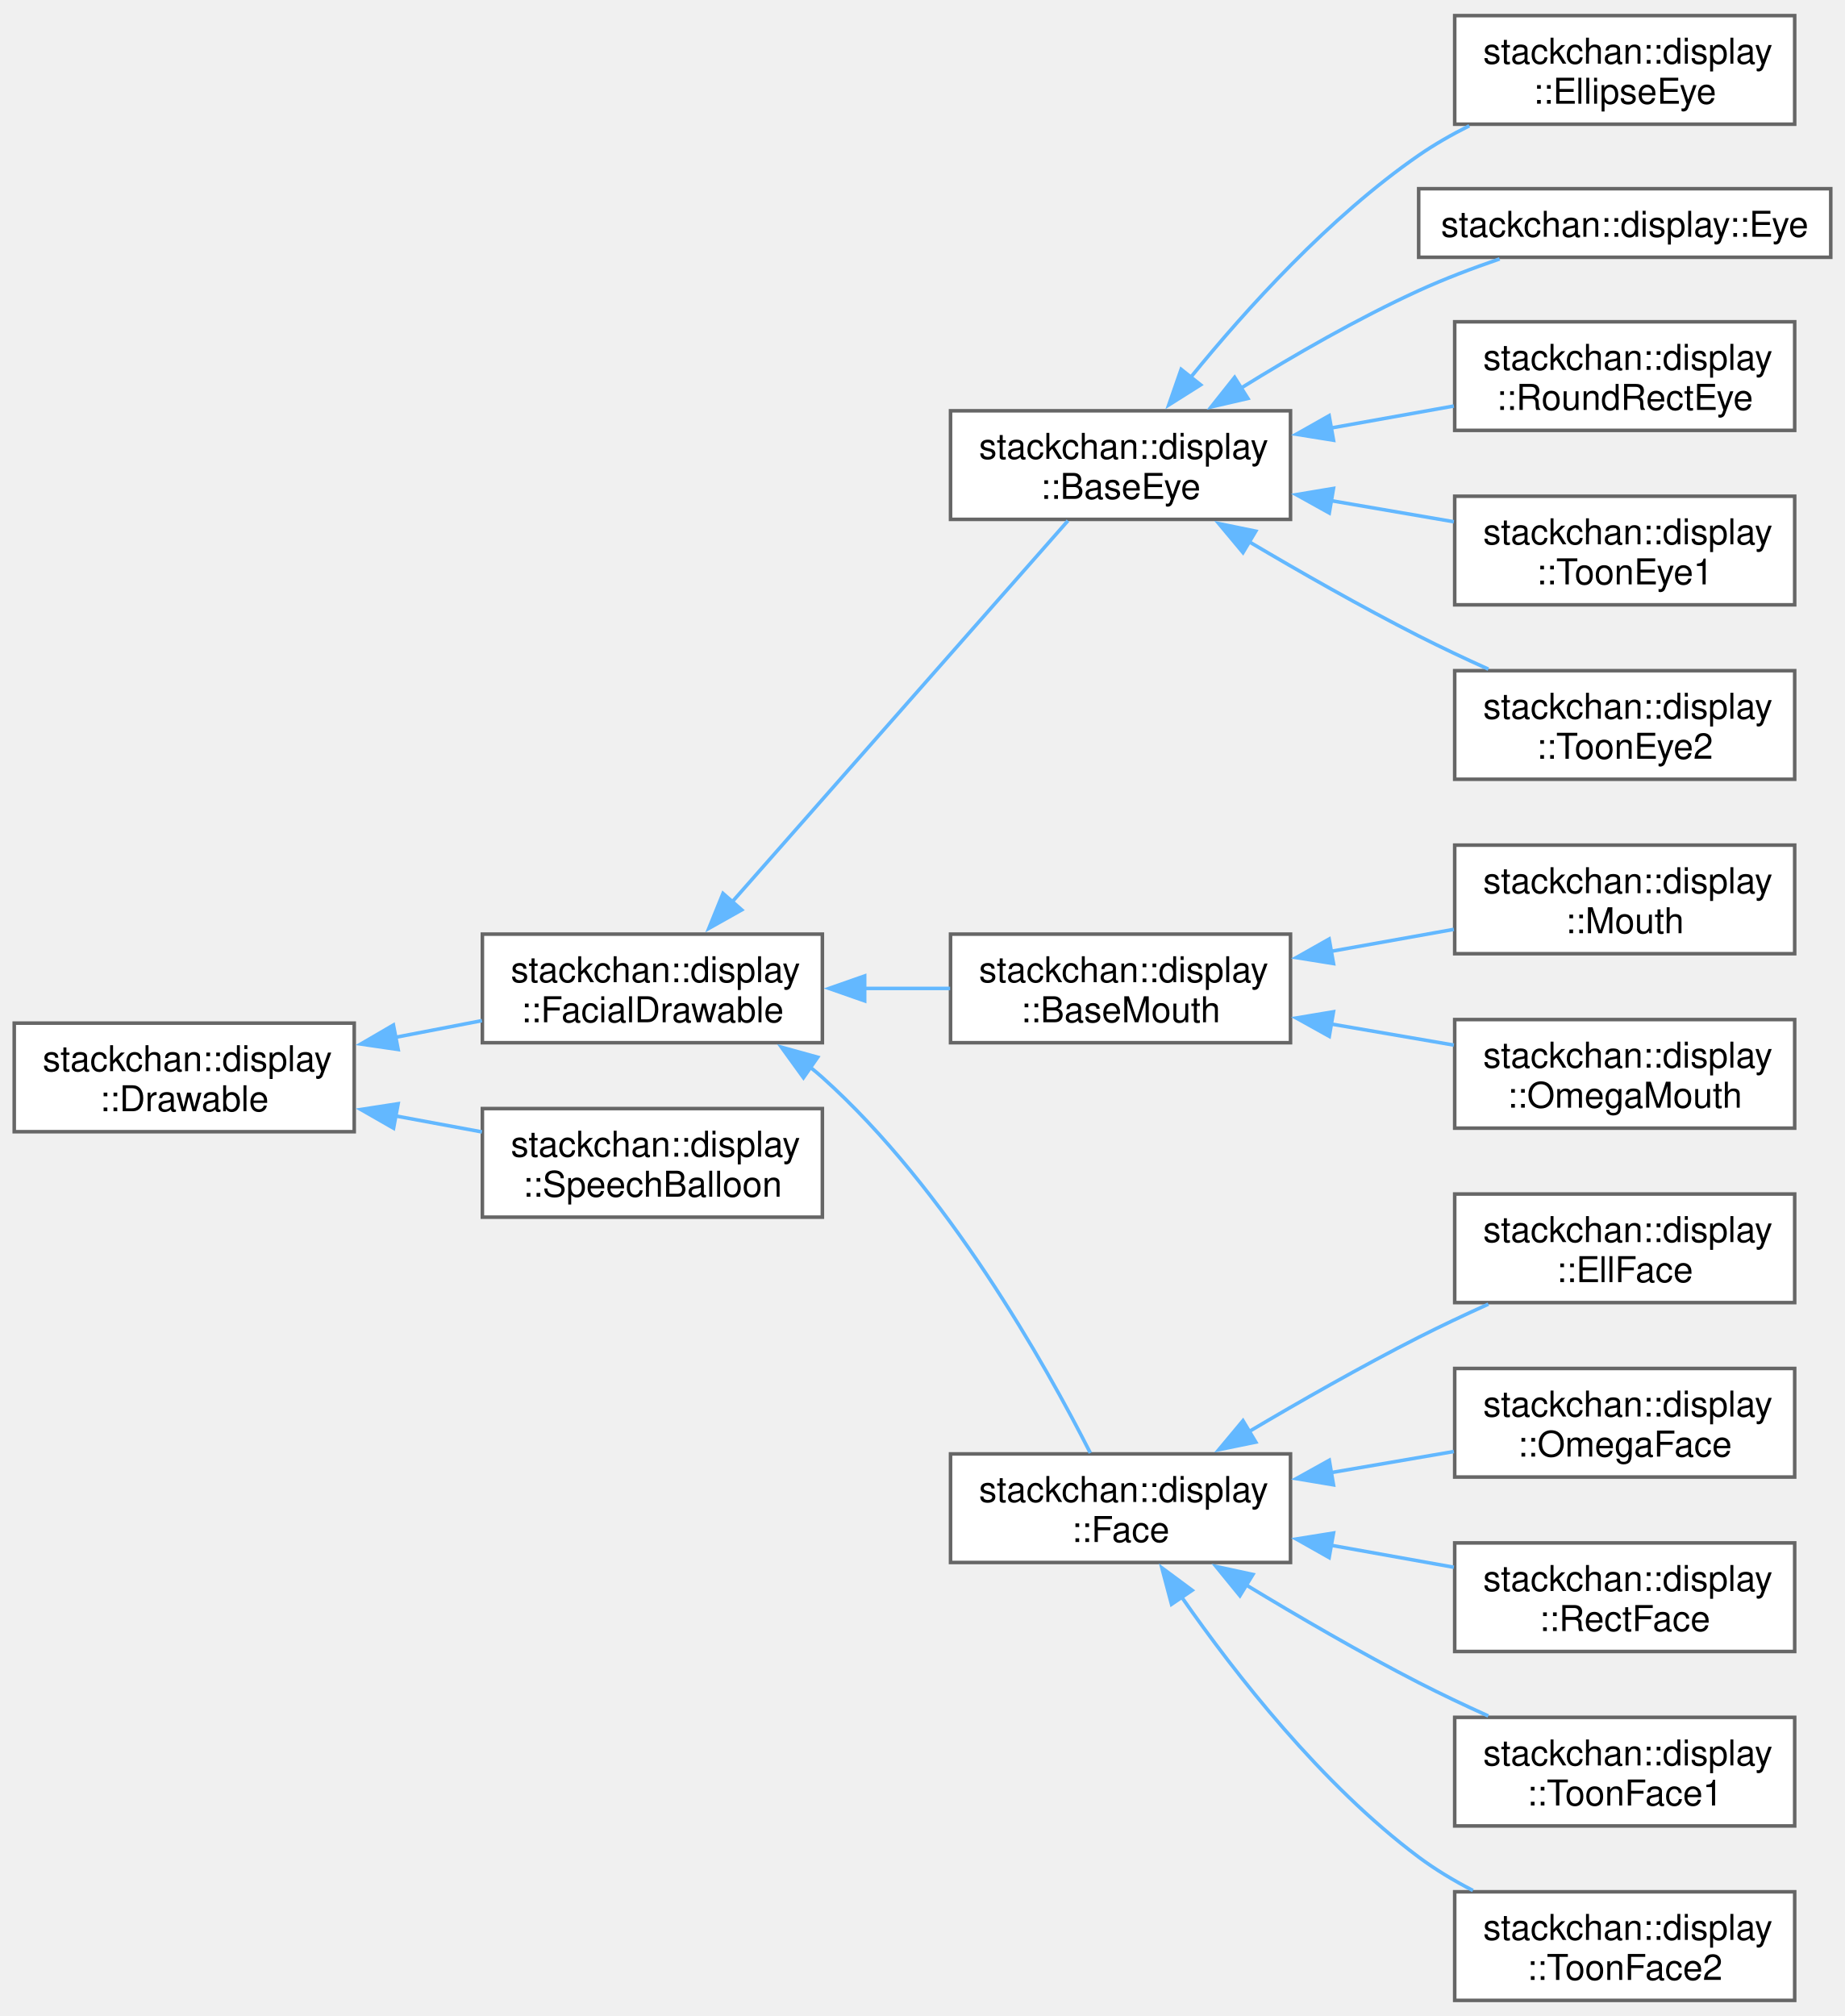
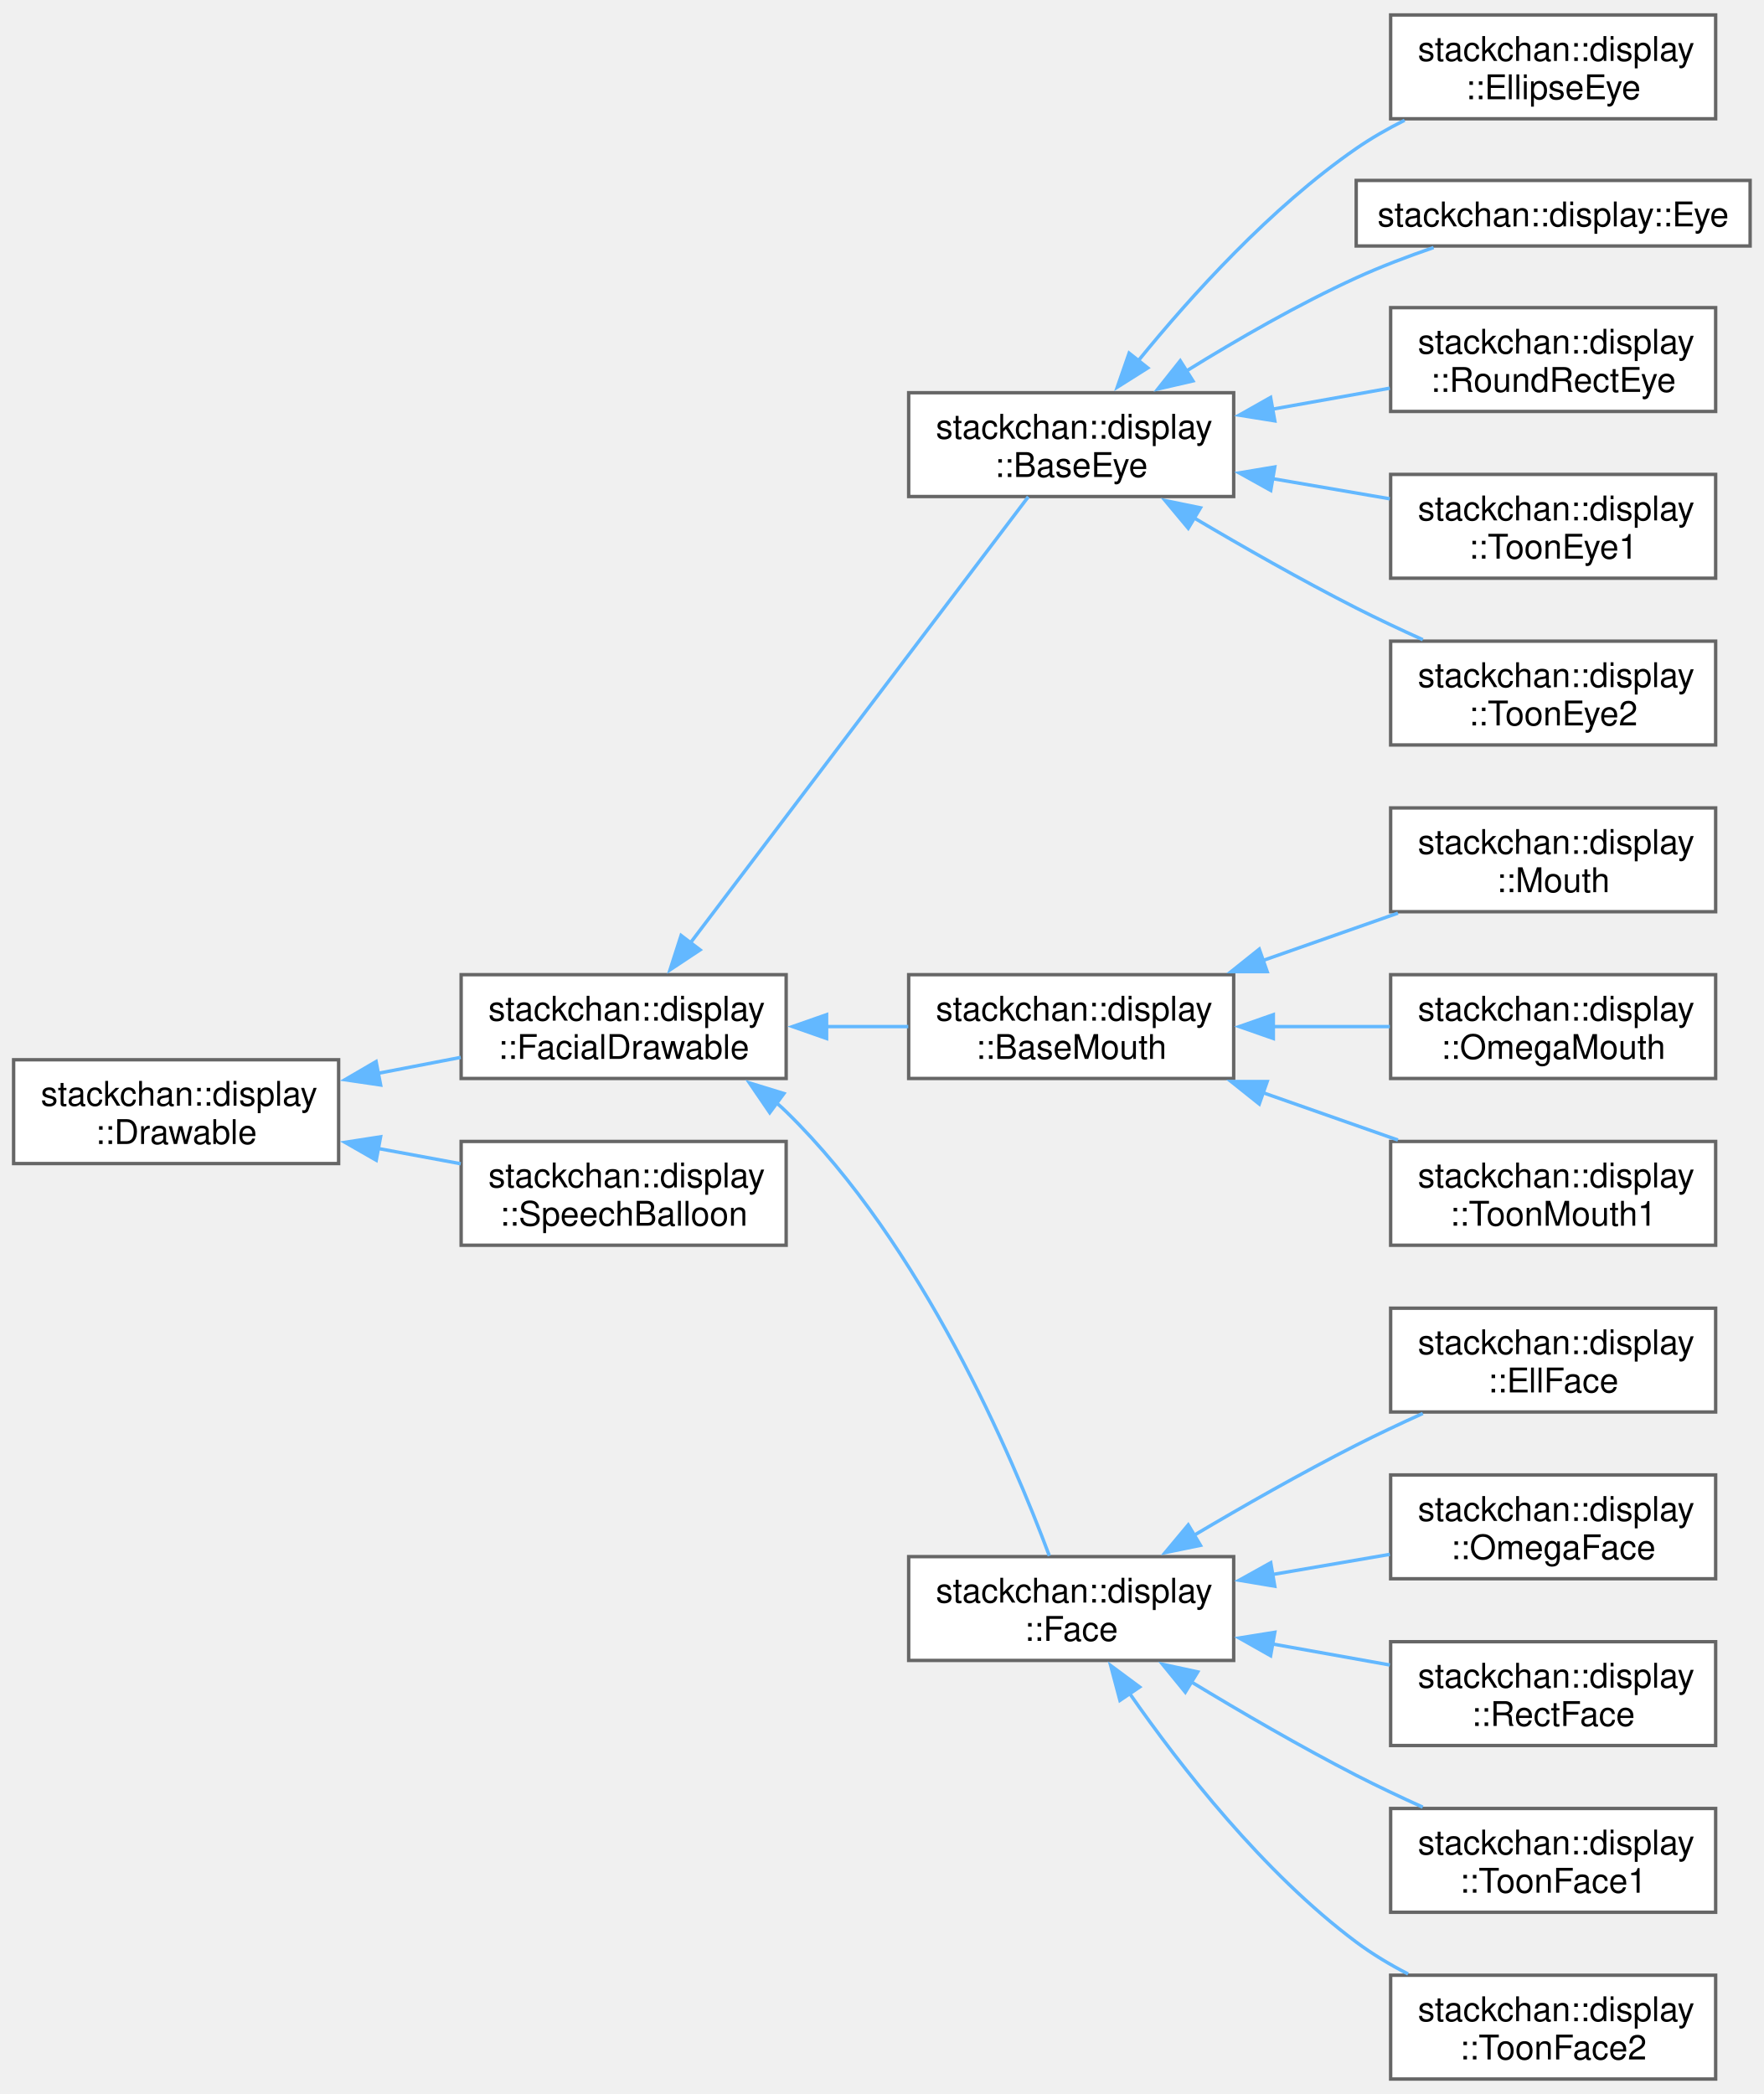
- <svg xmlns="http://www.w3.org/2000/svg" xmlns:xlink="http://www.w3.org/1999/xlink" width="518pt" height="566pt" viewBox="0.00 0.00 518.25 565.50">
-   <g id="graph0" class="graph" transform="scale(1 1) rotate(0) translate(4 561.5)">
+ <svg xmlns="http://www.w3.org/2000/svg" xmlns:xlink="http://www.w3.org/1999/xlink" width="518pt" height="615pt" viewBox="0.00 0.00 518.25 614.50">
+   <g id="graph0" class="graph" transform="scale(1 1) rotate(0) translate(4 610.5)">
    <g id="Node000000" class="node">
      <g id="a_Node000000">
        <a xlink:href="classstackchan_1_1display_1_1_drawable.html" target="_top" xlink:title=" ">
-           <polygon fill="white" stroke="#666666" points="95.5,-274.5 0,-274.5 0,-244 95.5,-244 95.5,-274.5" />
-           <text text-anchor="start" x="8" y="-261" font-family="Helvetica,sans-Serif" font-size="10.00">stackchan::display</text>
-           <text text-anchor="middle" x="47.75" y="-249.75" font-family="Helvetica,sans-Serif" font-size="10.00">::Drawable</text>
+           <polygon fill="white" stroke="#666666" points="95.5,-299.5 0,-299.5 0,-269 95.5,-269 95.5,-299.5" />
+           <text text-anchor="start" x="8" y="-286" font-family="Helvetica,sans-Serif" font-size="10.00">stackchan::display</text>
+           <text text-anchor="middle" x="47.75" y="-274.75" font-family="Helvetica,sans-Serif" font-size="10.00">::Drawable</text>
        </a>
      </g>
    </g>
    <g id="Node000001" class="node">
      <g id="a_Node000001">
        <a xlink:href="classstackchan_1_1display_1_1_facial_drawable.html" target="_top" xlink:title=" ">
-           <polygon fill="white" stroke="#666666" points="227,-299.5 131.5,-299.5 131.5,-269 227,-269 227,-299.5" />
-           <text text-anchor="start" x="139.5" y="-286" font-family="Helvetica,sans-Serif" font-size="10.00">stackchan::display</text>
-           <text text-anchor="middle" x="179.25" y="-274.75" font-family="Helvetica,sans-Serif" font-size="10.00">::FacialDrawable</text>
+           <polygon fill="white" stroke="#666666" points="227,-324.5 131.5,-324.5 131.5,-294 227,-294 227,-324.5" />
+           <text text-anchor="start" x="139.5" y="-311" font-family="Helvetica,sans-Serif" font-size="10.00">stackchan::display</text>
+           <text text-anchor="middle" x="179.25" y="-299.75" font-family="Helvetica,sans-Serif" font-size="10.00">::FacialDrawable</text>
        </a>
      </g>
    </g>
    <g id="edge1_Node000000_Node000001" class="edge">
      <g id="a_edge1_Node000000_Node000001">
        <a xlink:title=" ">
-           <path fill="none" stroke="#63b8ff" d="M106.9,-270.48C115.1,-272.06 123.44,-273.67 131.38,-275.2" />
-           <polygon fill="#63b8ff" stroke="#63b8ff" points="107.84,-267.09 97.35,-268.63 106.51,-273.97 107.84,-267.09" />
-         </a>
-       </g>
-     </g>
-     <g id="Node000017" class="node">
-       <g id="a_Node000017">
+           <path fill="none" stroke="#63b8ff" d="M106.9,-295.48C115.1,-297.06 123.44,-298.67 131.38,-300.2" />
+           <polygon fill="#63b8ff" stroke="#63b8ff" points="107.84,-292.09 97.35,-293.63 106.51,-298.97 107.84,-292.09" />
+         </a>
+       </g>
+     </g>
+     <g id="Node000018" class="node">
+       <g id="a_Node000018">
        <a xlink:href="classstackchan_1_1display_1_1_speech_balloon.html" target="_top" xlink:title=" ">
-           <polygon fill="white" stroke="#666666" points="227,-250.5 131.5,-250.5 131.5,-220 227,-220 227,-250.5" />
-           <text text-anchor="start" x="139.5" y="-237" font-family="Helvetica,sans-Serif" font-size="10.00">stackchan::display</text>
-           <text text-anchor="middle" x="179.25" y="-225.75" font-family="Helvetica,sans-Serif" font-size="10.00">::SpeechBalloon</text>
-         </a>
-       </g>
-     </g>
-     <g id="edge17_Node000000_Node000017" class="edge">
-       <g id="a_edge17_Node000000_Node000017">
-         <a xlink:title=" ">
-           <path fill="none" stroke="#63b8ff" d="M107.18,-248.42C115.29,-246.92 123.53,-245.39 131.38,-243.94" />
-           <polygon fill="#63b8ff" stroke="#63b8ff" points="106.55,-244.98 97.36,-250.24 107.83,-251.86 106.55,-244.98" />
+           <polygon fill="white" stroke="#666666" points="227,-275.5 131.5,-275.5 131.5,-245 227,-245 227,-275.5" />
+           <text text-anchor="start" x="139.5" y="-262" font-family="Helvetica,sans-Serif" font-size="10.00">stackchan::display</text>
+           <text text-anchor="middle" x="179.25" y="-250.75" font-family="Helvetica,sans-Serif" font-size="10.00">::SpeechBalloon</text>
+         </a>
+       </g>
+     </g>
+     <g id="edge18_Node000000_Node000018" class="edge">
+       <g id="a_edge18_Node000000_Node000018">
+         <a xlink:title=" ">
+           <path fill="none" stroke="#63b8ff" d="M107.18,-273.42C115.29,-271.92 123.53,-270.39 131.38,-268.94" />
+           <polygon fill="#63b8ff" stroke="#63b8ff" points="106.55,-269.98 97.36,-275.24 107.83,-276.86 106.55,-269.98" />
        </a>
      </g>
    </g>
    <g id="Node000002" class="node">
      <g id="a_Node000002">
        <a xlink:href="classstackchan_1_1display_1_1_base_eye.html" target="_top" xlink:title="Base class for Eye, draw nothing.">
-           <polygon fill="white" stroke="#666666" points="358.5,-446.5 263,-446.5 263,-416 358.5,-416 358.5,-446.5" />
-           <text text-anchor="start" x="271" y="-433" font-family="Helvetica,sans-Serif" font-size="10.00">stackchan::display</text>
-           <text text-anchor="middle" x="310.75" y="-421.75" font-family="Helvetica,sans-Serif" font-size="10.00">::BaseEye</text>
+           <polygon fill="white" stroke="#666666" points="358.5,-495.5 263,-495.5 263,-465 358.5,-465 358.5,-495.5" />
+           <text text-anchor="start" x="271" y="-482" font-family="Helvetica,sans-Serif" font-size="10.00">stackchan::display</text>
+           <text text-anchor="middle" x="310.75" y="-470.75" font-family="Helvetica,sans-Serif" font-size="10.00">::BaseEye</text>
        </a>
      </g>
    </g>
    <g id="edge2_Node000001_Node000002" class="edge">
      <g id="a_edge2_Node000001_Node000002">
        <a xlink:title=" ">
-           <path fill="none" stroke="#63b8ff" d="M201.45,-308.31C228.18,-338.65 273.37,-389.96 295.99,-415.63" />
-           <polygon fill="#63b8ff" stroke="#63b8ff" points="204.35,-306.31 195.11,-301.12 199.09,-310.93 204.35,-306.31" />
+           <path fill="none" stroke="#63b8ff" d="M198.65,-333.55C225.75,-369.34 275.61,-435.17 298.15,-464.93" />
+           <polygon fill="#63b8ff" stroke="#63b8ff" points="201.71,-331.79 192.88,-325.93 196.13,-336.02 201.71,-331.79" />
        </a>
      </g>
    </g>
    <g id="Node000008" class="node">
      <g id="a_Node000008">
        <a xlink:href="classstackchan_1_1display_1_1_base_mouth.html" target="_top" xlink:title=" ">
-           <polygon fill="white" stroke="#666666" points="358.5,-299.5 263,-299.5 263,-269 358.5,-269 358.5,-299.5" />
-           <text text-anchor="start" x="271" y="-286" font-family="Helvetica,sans-Serif" font-size="10.00">stackchan::display</text>
-           <text text-anchor="middle" x="310.75" y="-274.75" font-family="Helvetica,sans-Serif" font-size="10.00">::BaseMouth</text>
+           <polygon fill="white" stroke="#666666" points="358.5,-324.5 263,-324.5 263,-294 358.5,-294 358.5,-324.5" />
+           <text text-anchor="start" x="271" y="-311" font-family="Helvetica,sans-Serif" font-size="10.00">stackchan::display</text>
+           <text text-anchor="middle" x="310.75" y="-299.75" font-family="Helvetica,sans-Serif" font-size="10.00">::BaseMouth</text>
        </a>
      </g>
    </g>
    <g id="edge8_Node000001_Node000008" class="edge">
      <g id="a_edge8_Node000001_Node000008">
        <a xlink:title=" ">
-           <path fill="none" stroke="#63b8ff" d="M238.68,-284.25C246.79,-284.25 255.03,-284.25 262.88,-284.25" />
-           <polygon fill="#63b8ff" stroke="#63b8ff" points="238.88,-280.75 228.88,-284.25 238.88,-287.75 238.88,-280.75" />
-         </a>
-       </g>
-     </g>
-     <g id="Node000011" class="node">
-       <g id="a_Node000011">
+           <path fill="none" stroke="#63b8ff" d="M238.68,-309.25C246.79,-309.25 255.03,-309.25 262.88,-309.25" />
+           <polygon fill="#63b8ff" stroke="#63b8ff" points="238.88,-305.75 228.88,-309.25 238.88,-312.75 238.88,-305.75" />
+         </a>
+       </g>
+     </g>
+     <g id="Node000012" class="node">
+       <g id="a_Node000012">
        <a xlink:href="classstackchan_1_1display_1_1_face.html" target="_top" xlink:title=" ">
          <polygon fill="white" stroke="#666666" points="358.5,-153.5 263,-153.5 263,-123 358.5,-123 358.5,-153.5" />
          <text text-anchor="start" x="271" y="-140" font-family="Helvetica,sans-Serif" font-size="10.00">stackchan::display</text>
          <text text-anchor="middle" x="310.75" y="-128.75" font-family="Helvetica,sans-Serif" font-size="10.00">::Face</text>
        </a>
      </g>
    </g>
-     <g id="edge11_Node000001_Node000011" class="edge">
-       <g id="a_edge11_Node000001_Node000011">
-         <a xlink:title=" ">
-           <path fill="none" stroke="#63b8ff" d="M223.64,-262.08C224.8,-261.16 225.92,-260.22 227,-259.25 262.05,-227.82 289.66,-178.62 302.27,-153.76" />
-           <polygon fill="#63b8ff" stroke="#63b8ff" points="221.69,-259.17 215.48,-267.75 225.69,-264.92 221.69,-259.17" />
+     <g id="edge12_Node000001_Node000012" class="edge">
+       <g id="a_edge12_Node000001_Node000012">
+         <a xlink:title=" ">
+           <path fill="none" stroke="#63b8ff" d="M224.23,-286.79C225.19,-285.96 226.11,-285.12 227,-284.25 267.04,-245.18 293.57,-182.59 304.33,-153.74" />
+           <polygon fill="#63b8ff" stroke="#63b8ff" points="222.18,-283.95 216.21,-292.7 226.34,-289.58 222.18,-283.95" />
        </a>
      </g>
    </g>
    <g id="Node000003" class="node">
      <g id="a_Node000003">
        <a xlink:href="classstackchan_1_1display_1_1_ellipse_eye.html" target="_top" xlink:title=" ">
-           <polygon fill="white" stroke="#666666" points="500.12,-557.5 404.62,-557.5 404.62,-527 500.12,-527 500.12,-557.5" />
-           <text text-anchor="start" x="412.62" y="-544" font-family="Helvetica,sans-Serif" font-size="10.00">stackchan::display</text>
-           <text text-anchor="middle" x="452.38" y="-532.75" font-family="Helvetica,sans-Serif" font-size="10.00">::EllipseEye</text>
+           <polygon fill="white" stroke="#666666" points="500.12,-606.5 404.62,-606.5 404.62,-576 500.12,-576 500.12,-606.5" />
+           <text text-anchor="start" x="412.62" y="-593" font-family="Helvetica,sans-Serif" font-size="10.00">stackchan::display</text>
+           <text text-anchor="middle" x="452.38" y="-581.75" font-family="Helvetica,sans-Serif" font-size="10.00">::EllipseEye</text>
        </a>
      </g>
    </g>
    <g id="edge3_Node000002_Node000003" class="edge">
      <g id="a_edge3_Node000002_Node000003">
        <a xlink:title=" ">
-           <path fill="none" stroke="#63b8ff" d="M330.5,-455.94C345.98,-474.98 369.42,-500.91 394.5,-518.25 398.91,-521.3 403.76,-524.07 408.72,-526.56" />
-           <polygon fill="#63b8ff" stroke="#63b8ff" points="333.26,-453.79 324.3,-448.14 327.78,-458.14 333.26,-453.79" />
+           <path fill="none" stroke="#63b8ff" d="M330.5,-504.94C345.98,-523.98 369.42,-549.91 394.5,-567.25 398.91,-570.3 403.76,-573.07 408.72,-575.56" />
+           <polygon fill="#63b8ff" stroke="#63b8ff" points="333.26,-502.79 324.3,-497.14 327.78,-507.14 333.26,-502.79" />
        </a>
      </g>
    </g>
    <g id="Node000004" class="node">
      <g id="a_Node000004">
        <a xlink:href="classstackchan_1_1display_1_1_eye.html" target="_top" xlink:title=" ">
-           <polygon fill="white" stroke="#666666" points="510.25,-508.88 394.5,-508.88 394.5,-489.62 510.25,-489.62 510.25,-508.88" />
-           <text text-anchor="middle" x="452.38" y="-495.38" font-family="Helvetica,sans-Serif" font-size="10.00">stackchan::display::Eye</text>
+           <polygon fill="white" stroke="#666666" points="510.25,-557.88 394.5,-557.88 394.5,-538.62 510.25,-538.62 510.25,-557.88" />
+           <text text-anchor="middle" x="452.38" y="-544.38" font-family="Helvetica,sans-Serif" font-size="10.00">stackchan::display::Eye</text>
        </a>
      </g>
    </g>
    <g id="edge4_Node000002_Node000004" class="edge">
      <g id="a_edge4_Node000002_Node000004">
        <a xlink:title=" ">
-           <path fill="none" stroke="#63b8ff" d="M344.65,-452.91C359.49,-462.11 377.47,-472.47 394.5,-480.25 401.7,-483.54 409.63,-486.55 417.24,-489.16" />
-           <polygon fill="#63b8ff" stroke="#63b8ff" points="346.53,-449.97 336.21,-447.59 342.8,-455.89 346.53,-449.97" />
+           <path fill="none" stroke="#63b8ff" d="M344.65,-501.91C359.49,-511.11 377.47,-521.47 394.5,-529.25 401.7,-532.54 409.63,-535.55 417.24,-538.16" />
+           <polygon fill="#63b8ff" stroke="#63b8ff" points="346.53,-498.97 336.21,-496.59 342.8,-504.89 346.53,-498.97" />
        </a>
      </g>
    </g>
    <g id="Node000005" class="node">
      <g id="a_Node000005">
        <a xlink:href="classstackchan_1_1display_1_1_round_rect_eye.html" target="_top" xlink:title=" ">
-           <polygon fill="white" stroke="#666666" points="500.12,-471.5 404.62,-471.5 404.62,-441 500.12,-441 500.12,-471.5" />
-           <text text-anchor="start" x="412.62" y="-458" font-family="Helvetica,sans-Serif" font-size="10.00">stackchan::display</text>
-           <text text-anchor="middle" x="452.38" y="-446.75" font-family="Helvetica,sans-Serif" font-size="10.00">::RoundRectEye</text>
+           <polygon fill="white" stroke="#666666" points="500.12,-520.5 404.62,-520.5 404.62,-490 500.12,-490 500.12,-520.5" />
+           <text text-anchor="start" x="412.62" y="-507" font-family="Helvetica,sans-Serif" font-size="10.00">stackchan::display</text>
+           <text text-anchor="middle" x="452.38" y="-495.75" font-family="Helvetica,sans-Serif" font-size="10.00">::RoundRectEye</text>
        </a>
      </g>
    </g>
    <g id="edge5_Node000002_Node000005" class="edge">
      <g id="a_edge5_Node000002_Node000005">
        <a xlink:title=" ">
-           <path fill="none" stroke="#63b8ff" d="M369.92,-441.67C381.41,-443.72 393.32,-445.86 404.38,-447.84" />
-           <polygon fill="#63b8ff" stroke="#63b8ff" points="370.58,-438.23 360.12,-439.91 369.35,-445.12 370.58,-438.23" />
+           <path fill="none" stroke="#63b8ff" d="M369.92,-490.67C381.41,-492.72 393.32,-494.86 404.38,-496.84" />
+           <polygon fill="#63b8ff" stroke="#63b8ff" points="370.58,-487.23 360.12,-488.91 369.35,-494.12 370.58,-487.23" />
        </a>
      </g>
    </g>
    <g id="Node000006" class="node">
      <g id="a_Node000006">
        <a xlink:href="classstackchan_1_1display_1_1_toon_eye1.html" target="_top" xlink:title=" ">
-           <polygon fill="white" stroke="#666666" points="500.12,-422.5 404.62,-422.5 404.62,-392 500.12,-392 500.12,-422.5" />
-           <text text-anchor="start" x="412.62" y="-409" font-family="Helvetica,sans-Serif" font-size="10.00">stackchan::display</text>
-           <text text-anchor="middle" x="452.38" y="-397.75" font-family="Helvetica,sans-Serif" font-size="10.00">::ToonEye1</text>
+           <polygon fill="white" stroke="#666666" points="500.12,-471.5 404.62,-471.5 404.62,-441 500.12,-441 500.12,-471.5" />
+           <text text-anchor="start" x="412.62" y="-458" font-family="Helvetica,sans-Serif" font-size="10.00">stackchan::display</text>
+           <text text-anchor="middle" x="452.38" y="-446.75" font-family="Helvetica,sans-Serif" font-size="10.00">::ToonEye1</text>
        </a>
      </g>
    </g>
    <g id="edge6_Node000002_Node000006" class="edge">
      <g id="a_edge6_Node000002_Node000006">
        <a xlink:title=" ">
-           <path fill="none" stroke="#63b8ff" d="M369.92,-421.25C381.41,-419.28 393.32,-417.23 404.38,-415.33" />
-           <polygon fill="#63b8ff" stroke="#63b8ff" points="369.39,-417.79 360.12,-422.94 370.57,-424.69 369.39,-417.79" />
+           <path fill="none" stroke="#63b8ff" d="M369.92,-470.25C381.41,-468.28 393.32,-466.23 404.38,-464.33" />
+           <polygon fill="#63b8ff" stroke="#63b8ff" points="369.39,-466.79 360.12,-471.94 370.57,-473.69 369.39,-466.79" />
        </a>
      </g>
    </g>
    <g id="Node000007" class="node">
      <g id="a_Node000007">
        <a xlink:href="classstackchan_1_1display_1_1_toon_eye2.html" target="_top" xlink:title=" ">
-           <polygon fill="white" stroke="#666666" points="500.12,-373.5 404.62,-373.5 404.62,-343 500.12,-343 500.12,-373.5" />
-           <text text-anchor="start" x="412.62" y="-360" font-family="Helvetica,sans-Serif" font-size="10.00">stackchan::display</text>
-           <text text-anchor="middle" x="452.38" y="-348.75" font-family="Helvetica,sans-Serif" font-size="10.00">::ToonEye2</text>
+           <polygon fill="white" stroke="#666666" points="500.12,-422.5 404.62,-422.5 404.62,-392 500.12,-392 500.12,-422.5" />
+           <text text-anchor="start" x="412.62" y="-409" font-family="Helvetica,sans-Serif" font-size="10.00">stackchan::display</text>
+           <text text-anchor="middle" x="452.38" y="-397.75" font-family="Helvetica,sans-Serif" font-size="10.00">::ToonEye2</text>
        </a>
      </g>
    </g>
    <g id="edge7_Node000002_Node000007" class="edge">
      <g id="a_edge7_Node000002_Node000007">
        <a xlink:title=" ">
-           <path fill="none" stroke="#63b8ff" d="M346.68,-409.83C361.26,-401.19 378.5,-391.38 394.5,-383.25 400.75,-380.08 407.49,-376.9 414.08,-373.93" />
-           <polygon fill="#63b8ff" stroke="#63b8ff" points="345.15,-406.67 338.36,-414.81 348.74,-412.68 345.15,-406.67" />
+           <path fill="none" stroke="#63b8ff" d="M346.68,-458.83C361.26,-450.19 378.5,-440.38 394.5,-432.25 400.75,-429.08 407.49,-425.9 414.08,-422.93" />
+           <polygon fill="#63b8ff" stroke="#63b8ff" points="345.15,-455.67 338.36,-463.81 348.74,-461.68 345.15,-455.67" />
        </a>
      </g>
    </g>
    <g id="Node000009" class="node">
      <g id="a_Node000009">
        <a xlink:href="classstackchan_1_1display_1_1_mouth.html" target="_top" xlink:title=" ">
-           <polygon fill="white" stroke="#666666" points="500.12,-324.5 404.62,-324.5 404.62,-294 500.12,-294 500.12,-324.5" />
-           <text text-anchor="start" x="412.62" y="-311" font-family="Helvetica,sans-Serif" font-size="10.00">stackchan::display</text>
-           <text text-anchor="middle" x="452.38" y="-299.75" font-family="Helvetica,sans-Serif" font-size="10.00">::Mouth</text>
+           <polygon fill="white" stroke="#666666" points="500.12,-373.5 404.62,-373.5 404.62,-343 500.12,-343 500.12,-373.5" />
+           <text text-anchor="start" x="412.62" y="-360" font-family="Helvetica,sans-Serif" font-size="10.00">stackchan::display</text>
+           <text text-anchor="middle" x="452.38" y="-348.75" font-family="Helvetica,sans-Serif" font-size="10.00">::Mouth</text>
        </a>
      </g>
    </g>
    <g id="edge9_Node000008_Node000009" class="edge">
      <g id="a_edge9_Node000008_Node000009">
        <a xlink:title=" ">
-           <path fill="none" stroke="#63b8ff" d="M369.92,-294.67C381.41,-296.72 393.32,-298.86 404.38,-300.84" />
-           <polygon fill="#63b8ff" stroke="#63b8ff" points="370.58,-291.23 360.12,-292.91 369.35,-298.12 370.58,-291.23" />
+           <path fill="none" stroke="#63b8ff" d="M367.15,-328.69C380.3,-333.31 394.16,-338.17 406.76,-342.59" />
+           <polygon fill="#63b8ff" stroke="#63b8ff" points="368.34,-325.4 357.74,-325.39 366.02,-332 368.34,-325.4" />
        </a>
      </g>
    </g>
    <g id="Node000010" class="node">
      <g id="a_Node000010">
        <a xlink:href="classstackchan_1_1display_1_1_omega_mouth.html" target="_top" xlink:title=" ">
+           <polygon fill="white" stroke="#666666" points="500.12,-324.5 404.62,-324.5 404.62,-294 500.12,-294 500.12,-324.5" />
+           <text text-anchor="start" x="412.62" y="-311" font-family="Helvetica,sans-Serif" font-size="10.00">stackchan::display</text>
+           <text text-anchor="middle" x="452.38" y="-299.75" font-family="Helvetica,sans-Serif" font-size="10.00">::OmegaMouth</text>
+         </a>
+       </g>
+     </g>
+     <g id="edge10_Node000008_Node000010" class="edge">
+       <g id="a_edge10_Node000008_Node000010">
+         <a xlink:title=" ">
+           <path fill="none" stroke="#63b8ff" d="M369.92,-309.25C381.41,-309.25 393.32,-309.25 404.38,-309.25" />
+           <polygon fill="#63b8ff" stroke="#63b8ff" points="370.15,-305.75 360.15,-309.25 370.15,-312.75 370.15,-305.75" />
+         </a>
+       </g>
+     </g>
+     <g id="Node000011" class="node">
+       <g id="a_Node000011">
+         <a xlink:href="classstackchan_1_1display_1_1_toon_mouth1.html" target="_top" xlink:title=" ">
          <polygon fill="white" stroke="#666666" points="500.12,-275.5 404.62,-275.5 404.62,-245 500.12,-245 500.12,-275.5" />
          <text text-anchor="start" x="412.62" y="-262" font-family="Helvetica,sans-Serif" font-size="10.00">stackchan::display</text>
-           <text text-anchor="middle" x="452.38" y="-250.75" font-family="Helvetica,sans-Serif" font-size="10.00">::OmegaMouth</text>
-         </a>
-       </g>
-     </g>
-     <g id="edge10_Node000008_Node000010" class="edge">
-       <g id="a_edge10_Node000008_Node000010">
-         <a xlink:title=" ">
-           <path fill="none" stroke="#63b8ff" d="M369.92,-274.25C381.41,-272.28 393.32,-270.23 404.38,-268.33" />
-           <polygon fill="#63b8ff" stroke="#63b8ff" points="369.39,-270.79 360.12,-275.94 370.57,-277.69 369.39,-270.79" />
-         </a>
-       </g>
-     </g>
-     <g id="Node000012" class="node">
-       <g id="a_Node000012">
+           <text text-anchor="middle" x="452.38" y="-250.75" font-family="Helvetica,sans-Serif" font-size="10.00">::ToonMouth1</text>
+         </a>
+       </g>
+     </g>
+     <g id="edge11_Node000008_Node000011" class="edge">
+       <g id="a_edge11_Node000008_Node000011">
+         <a xlink:title=" ">
+           <path fill="none" stroke="#63b8ff" d="M367.15,-289.81C380.3,-285.19 394.16,-280.33 406.76,-275.91" />
+           <polygon fill="#63b8ff" stroke="#63b8ff" points="366.02,-286.5 357.74,-293.11 368.34,-293.1 366.02,-286.5" />
+         </a>
+       </g>
+     </g>
+     <g id="Node000013" class="node">
+       <g id="a_Node000013">
        <a xlink:href="classstackchan_1_1display_1_1_ell_face.html" target="_top" xlink:title=" ">
          <polygon fill="white" stroke="#666666" points="500.12,-226.5 404.62,-226.5 404.62,-196 500.12,-196 500.12,-226.5" />
          <text text-anchor="start" x="412.62" y="-213" font-family="Helvetica,sans-Serif" font-size="10.00">stackchan::display</text>
          <text text-anchor="middle" x="452.38" y="-201.75" font-family="Helvetica,sans-Serif" font-size="10.00">::EllFace</text>
        </a>
      </g>
    </g>
-     <g id="edge12_Node000011_Node000012" class="edge">
-       <g id="a_edge12_Node000011_Node000012">
+     <g id="edge13_Node000012_Node000013" class="edge">
+       <g id="a_edge13_Node000012_Node000013">
        <a xlink:title=" ">
          <path fill="none" stroke="#63b8ff" d="M346.68,-159.67C361.26,-168.31 378.5,-178.12 394.5,-186.25 400.75,-189.42 407.49,-192.6 414.08,-195.57" />
          <polygon fill="#63b8ff" stroke="#63b8ff" points="348.74,-156.82 338.36,-154.69 345.15,-162.83 348.74,-156.82" />
        </a>
      </g>
    </g>
-     <g id="Node000013" class="node">
-       <g id="a_Node000013">
+     <g id="Node000014" class="node">
+       <g id="a_Node000014">
        <a xlink:href="classstackchan_1_1display_1_1_omega_face.html" target="_top" xlink:title=" ">
          <polygon fill="white" stroke="#666666" points="500.12,-177.5 404.62,-177.5 404.62,-147 500.12,-147 500.12,-177.5" />
          <text text-anchor="start" x="412.62" y="-164" font-family="Helvetica,sans-Serif" font-size="10.00">stackchan::display</text>
          <text text-anchor="middle" x="452.38" y="-152.75" font-family="Helvetica,sans-Serif" font-size="10.00">::OmegaFace</text>
        </a>
      </g>
    </g>
-     <g id="edge13_Node000011_Node000013" class="edge">
-       <g id="a_edge13_Node000011_Node000013">
+     <g id="edge14_Node000012_Node000014" class="edge">
+       <g id="a_edge14_Node000012_Node000014">
        <a xlink:title=" ">
          <path fill="none" stroke="#63b8ff" d="M369.92,-148.25C381.41,-150.22 393.32,-152.27 404.38,-154.17" />
          <polygon fill="#63b8ff" stroke="#63b8ff" points="370.57,-144.81 360.12,-146.56 369.39,-151.71 370.57,-144.81" />
        </a>
      </g>
    </g>
-     <g id="Node000014" class="node">
-       <g id="a_Node000014">
+     <g id="Node000015" class="node">
+       <g id="a_Node000015">
        <a xlink:href="classstackchan_1_1display_1_1_rect_face.html" target="_top" xlink:title=" ">
          <polygon fill="white" stroke="#666666" points="500.12,-128.5 404.62,-128.5 404.62,-98 500.12,-98 500.12,-128.5" />
          <text text-anchor="start" x="412.62" y="-115" font-family="Helvetica,sans-Serif" font-size="10.00">stackchan::display</text>
          <text text-anchor="middle" x="452.38" y="-103.75" font-family="Helvetica,sans-Serif" font-size="10.00">::RectFace</text>
        </a>
      </g>
    </g>
-     <g id="edge14_Node000011_Node000014" class="edge">
-       <g id="a_edge14_Node000011_Node000014">
+     <g id="edge15_Node000012_Node000015" class="edge">
+       <g id="a_edge15_Node000012_Node000015">
        <a xlink:title=" ">
          <path fill="none" stroke="#63b8ff" d="M369.92,-127.83C381.41,-125.78 393.32,-123.64 404.38,-121.66" />
          <polygon fill="#63b8ff" stroke="#63b8ff" points="369.35,-124.38 360.12,-129.59 370.58,-131.27 369.35,-124.38" />
        </a>
      </g>
    </g>
-     <g id="Node000015" class="node">
-       <g id="a_Node000015">
+     <g id="Node000016" class="node">
+       <g id="a_Node000016">
        <a xlink:href="classstackchan_1_1display_1_1_toon_face1.html" target="_top" xlink:title=" ">
          <polygon fill="white" stroke="#666666" points="500.12,-79.5 404.62,-79.5 404.62,-49 500.12,-49 500.12,-79.5" />
          <text text-anchor="start" x="412.62" y="-66" font-family="Helvetica,sans-Serif" font-size="10.00">stackchan::display</text>
          <text text-anchor="middle" x="452.38" y="-54.75" font-family="Helvetica,sans-Serif" font-size="10.00">::ToonFace1</text>
        </a>
      </g>
    </g>
-     <g id="edge15_Node000011_Node000015" class="edge">
-       <g id="a_edge15_Node000011_Node000015">
+     <g id="edge16_Node000012_Node000016" class="edge">
+       <g id="a_edge16_Node000012_Node000016">
        <a xlink:title=" ">
          <path fill="none" stroke="#63b8ff" d="M345.98,-116.73C360.69,-107.81 378.21,-97.62 394.5,-89.25 400.74,-86.05 407.47,-82.86 414.05,-79.89" />
          <polygon fill="#63b8ff" stroke="#63b8ff" points="344.29,-113.66 337.59,-121.87 347.94,-119.63 344.29,-113.66" />
        </a>
      </g>
    </g>
-     <g id="Node000016" class="node">
-       <g id="a_Node000016">
+     <g id="Node000017" class="node">
+       <g id="a_Node000017">
        <a xlink:href="classstackchan_1_1display_1_1_toon_face2.html" target="_top" xlink:title=" ">
          <polygon fill="white" stroke="#666666" points="500.12,-30.5 404.62,-30.5 404.62,0 500.12,0 500.12,-30.5" />
          <text text-anchor="start" x="412.62" y="-17" font-family="Helvetica,sans-Serif" font-size="10.00">stackchan::display</text>
          <text text-anchor="middle" x="452.38" y="-5.75" font-family="Helvetica,sans-Serif" font-size="10.00">::ToonFace2</text>
        </a>
      </g>
    </g>
-     <g id="edge16_Node000011_Node000016" class="edge">
-       <g id="a_edge16_Node000011_Node000016">
+     <g id="edge17_Node000012_Node000017" class="edge">
+       <g id="a_edge17_Node000012_Node000017">
        <a xlink:title=" ">
          <path fill="none" stroke="#63b8ff" d="M327.96,-113.24C343.05,-91.59 367.25,-60.62 394.5,-40.25 399.17,-36.76 404.39,-33.63 409.74,-30.87" />
          <polygon fill="#63b8ff" stroke="#63b8ff" points="325.08,-111.26 322.36,-121.5 330.87,-115.19 325.08,-111.26" />
        </a>
      </g>
    </g>
  </g>
</svg>
